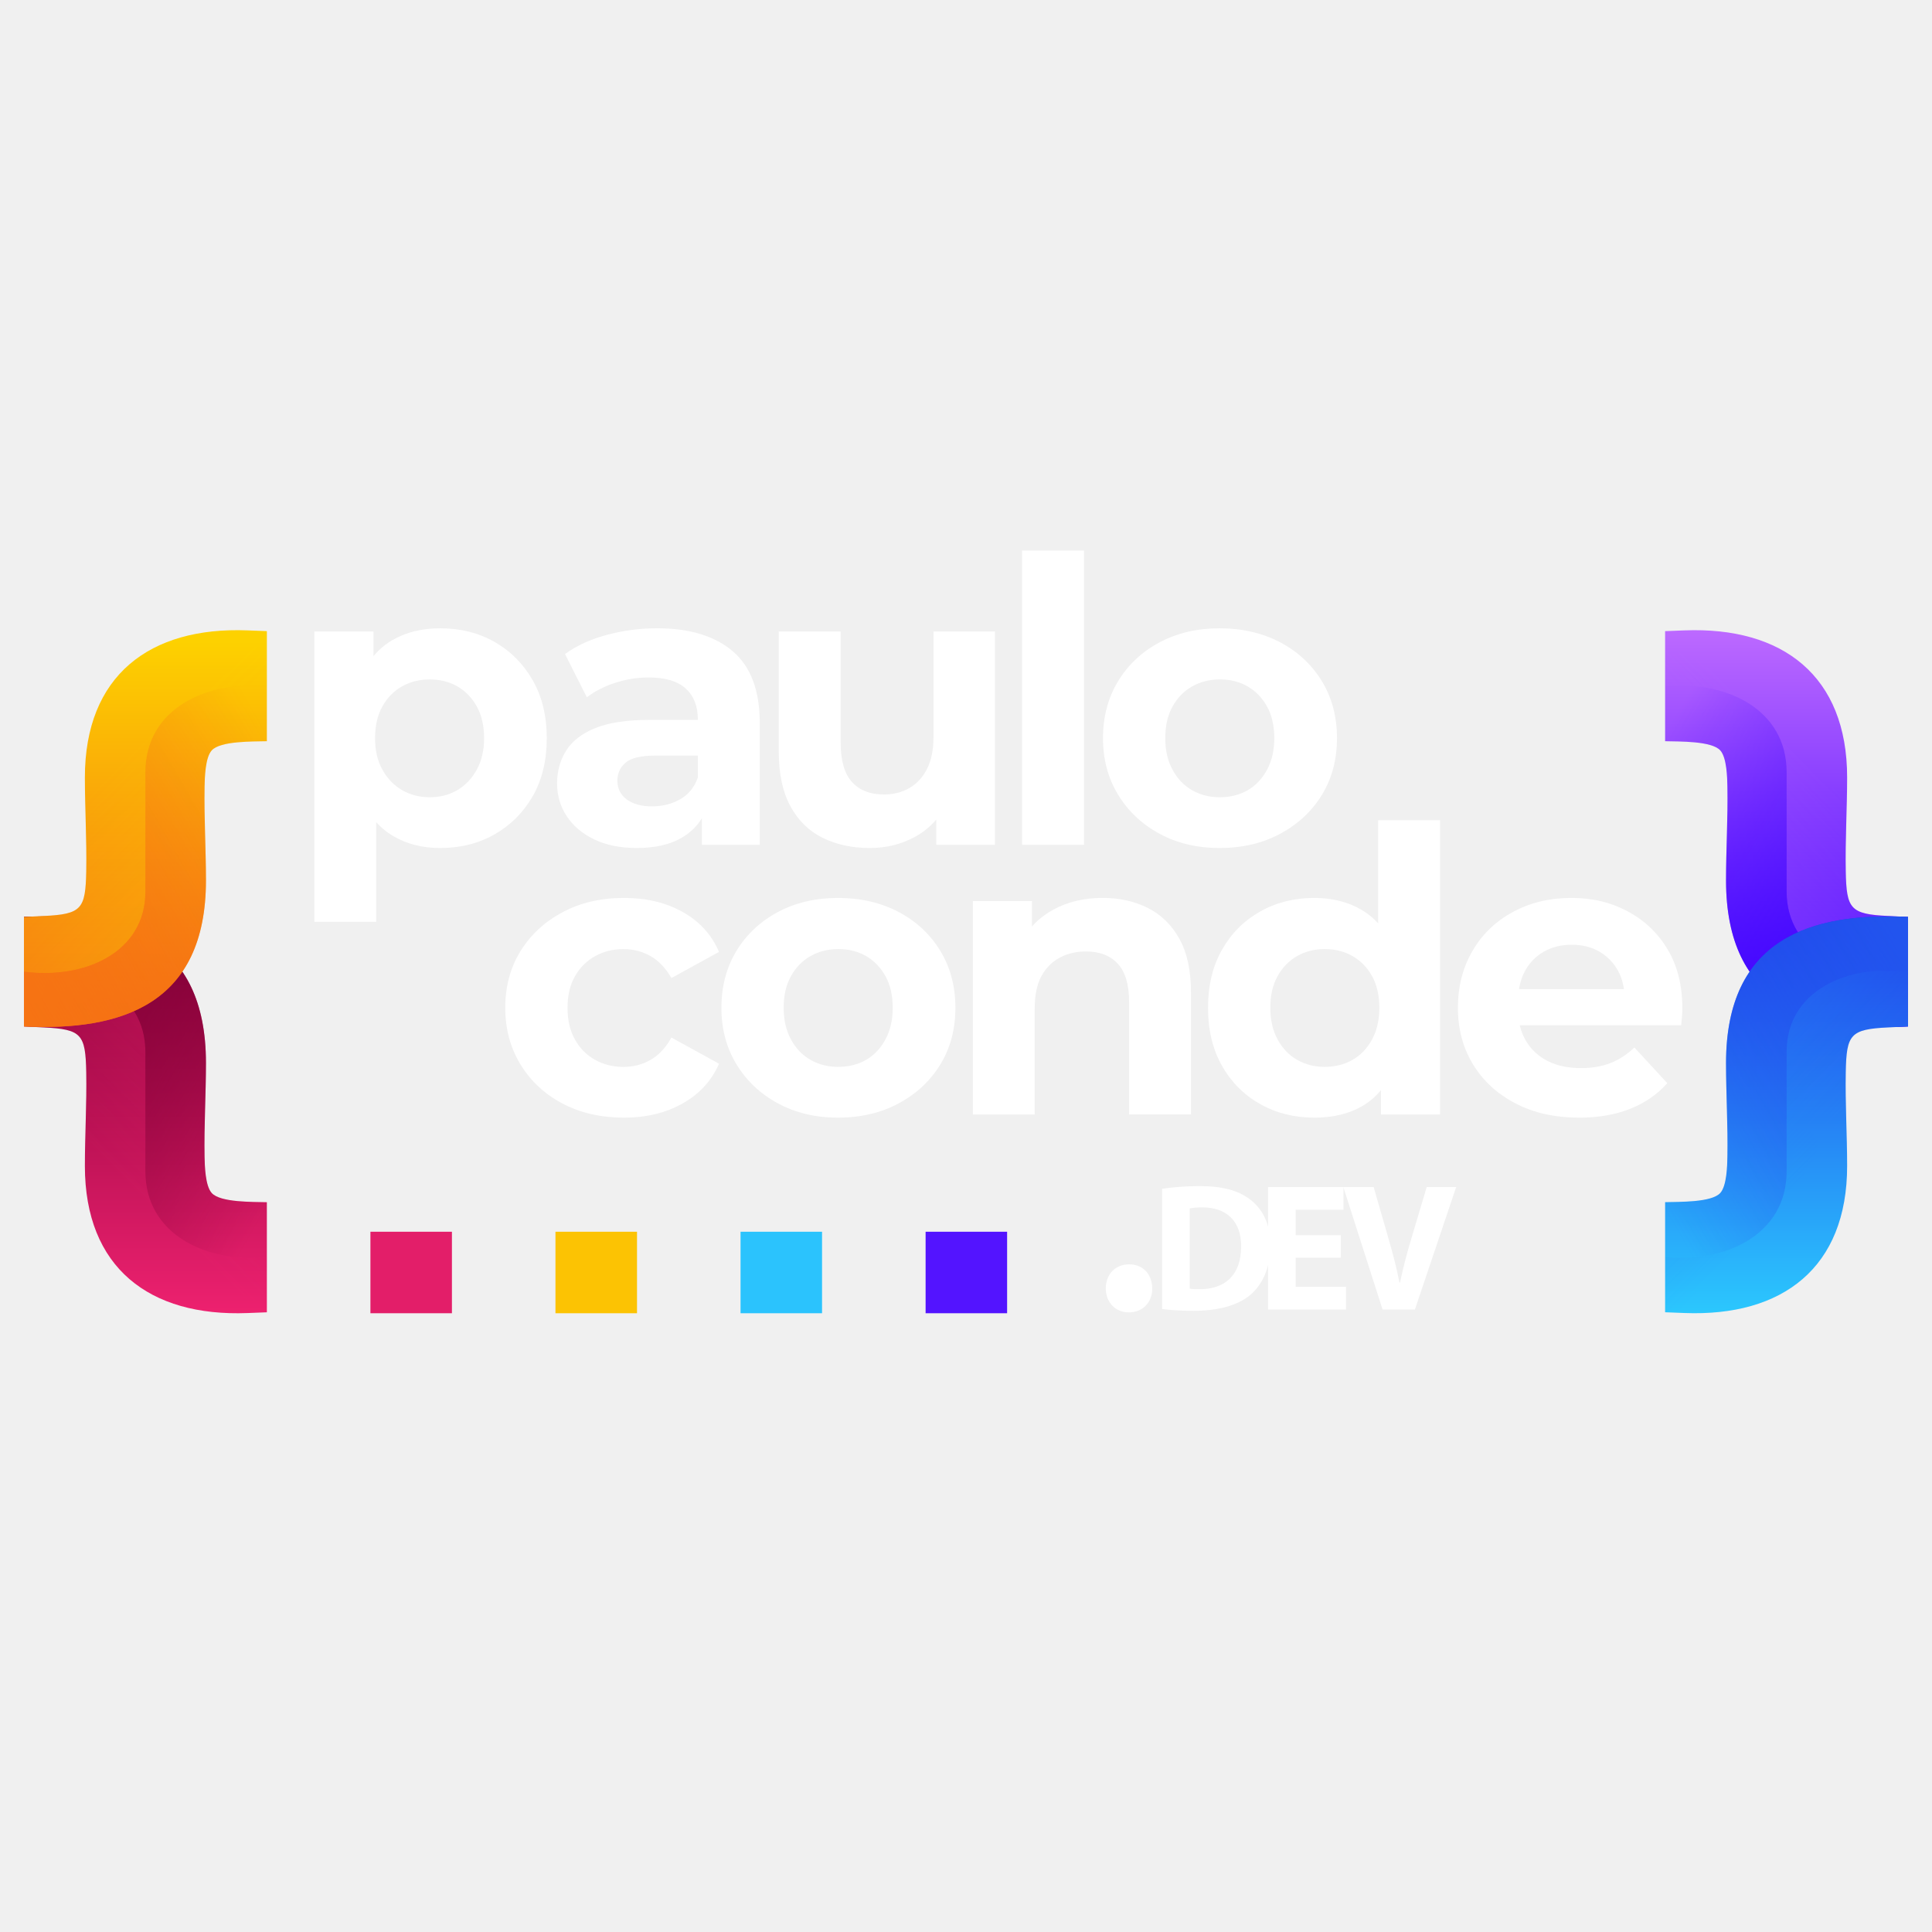
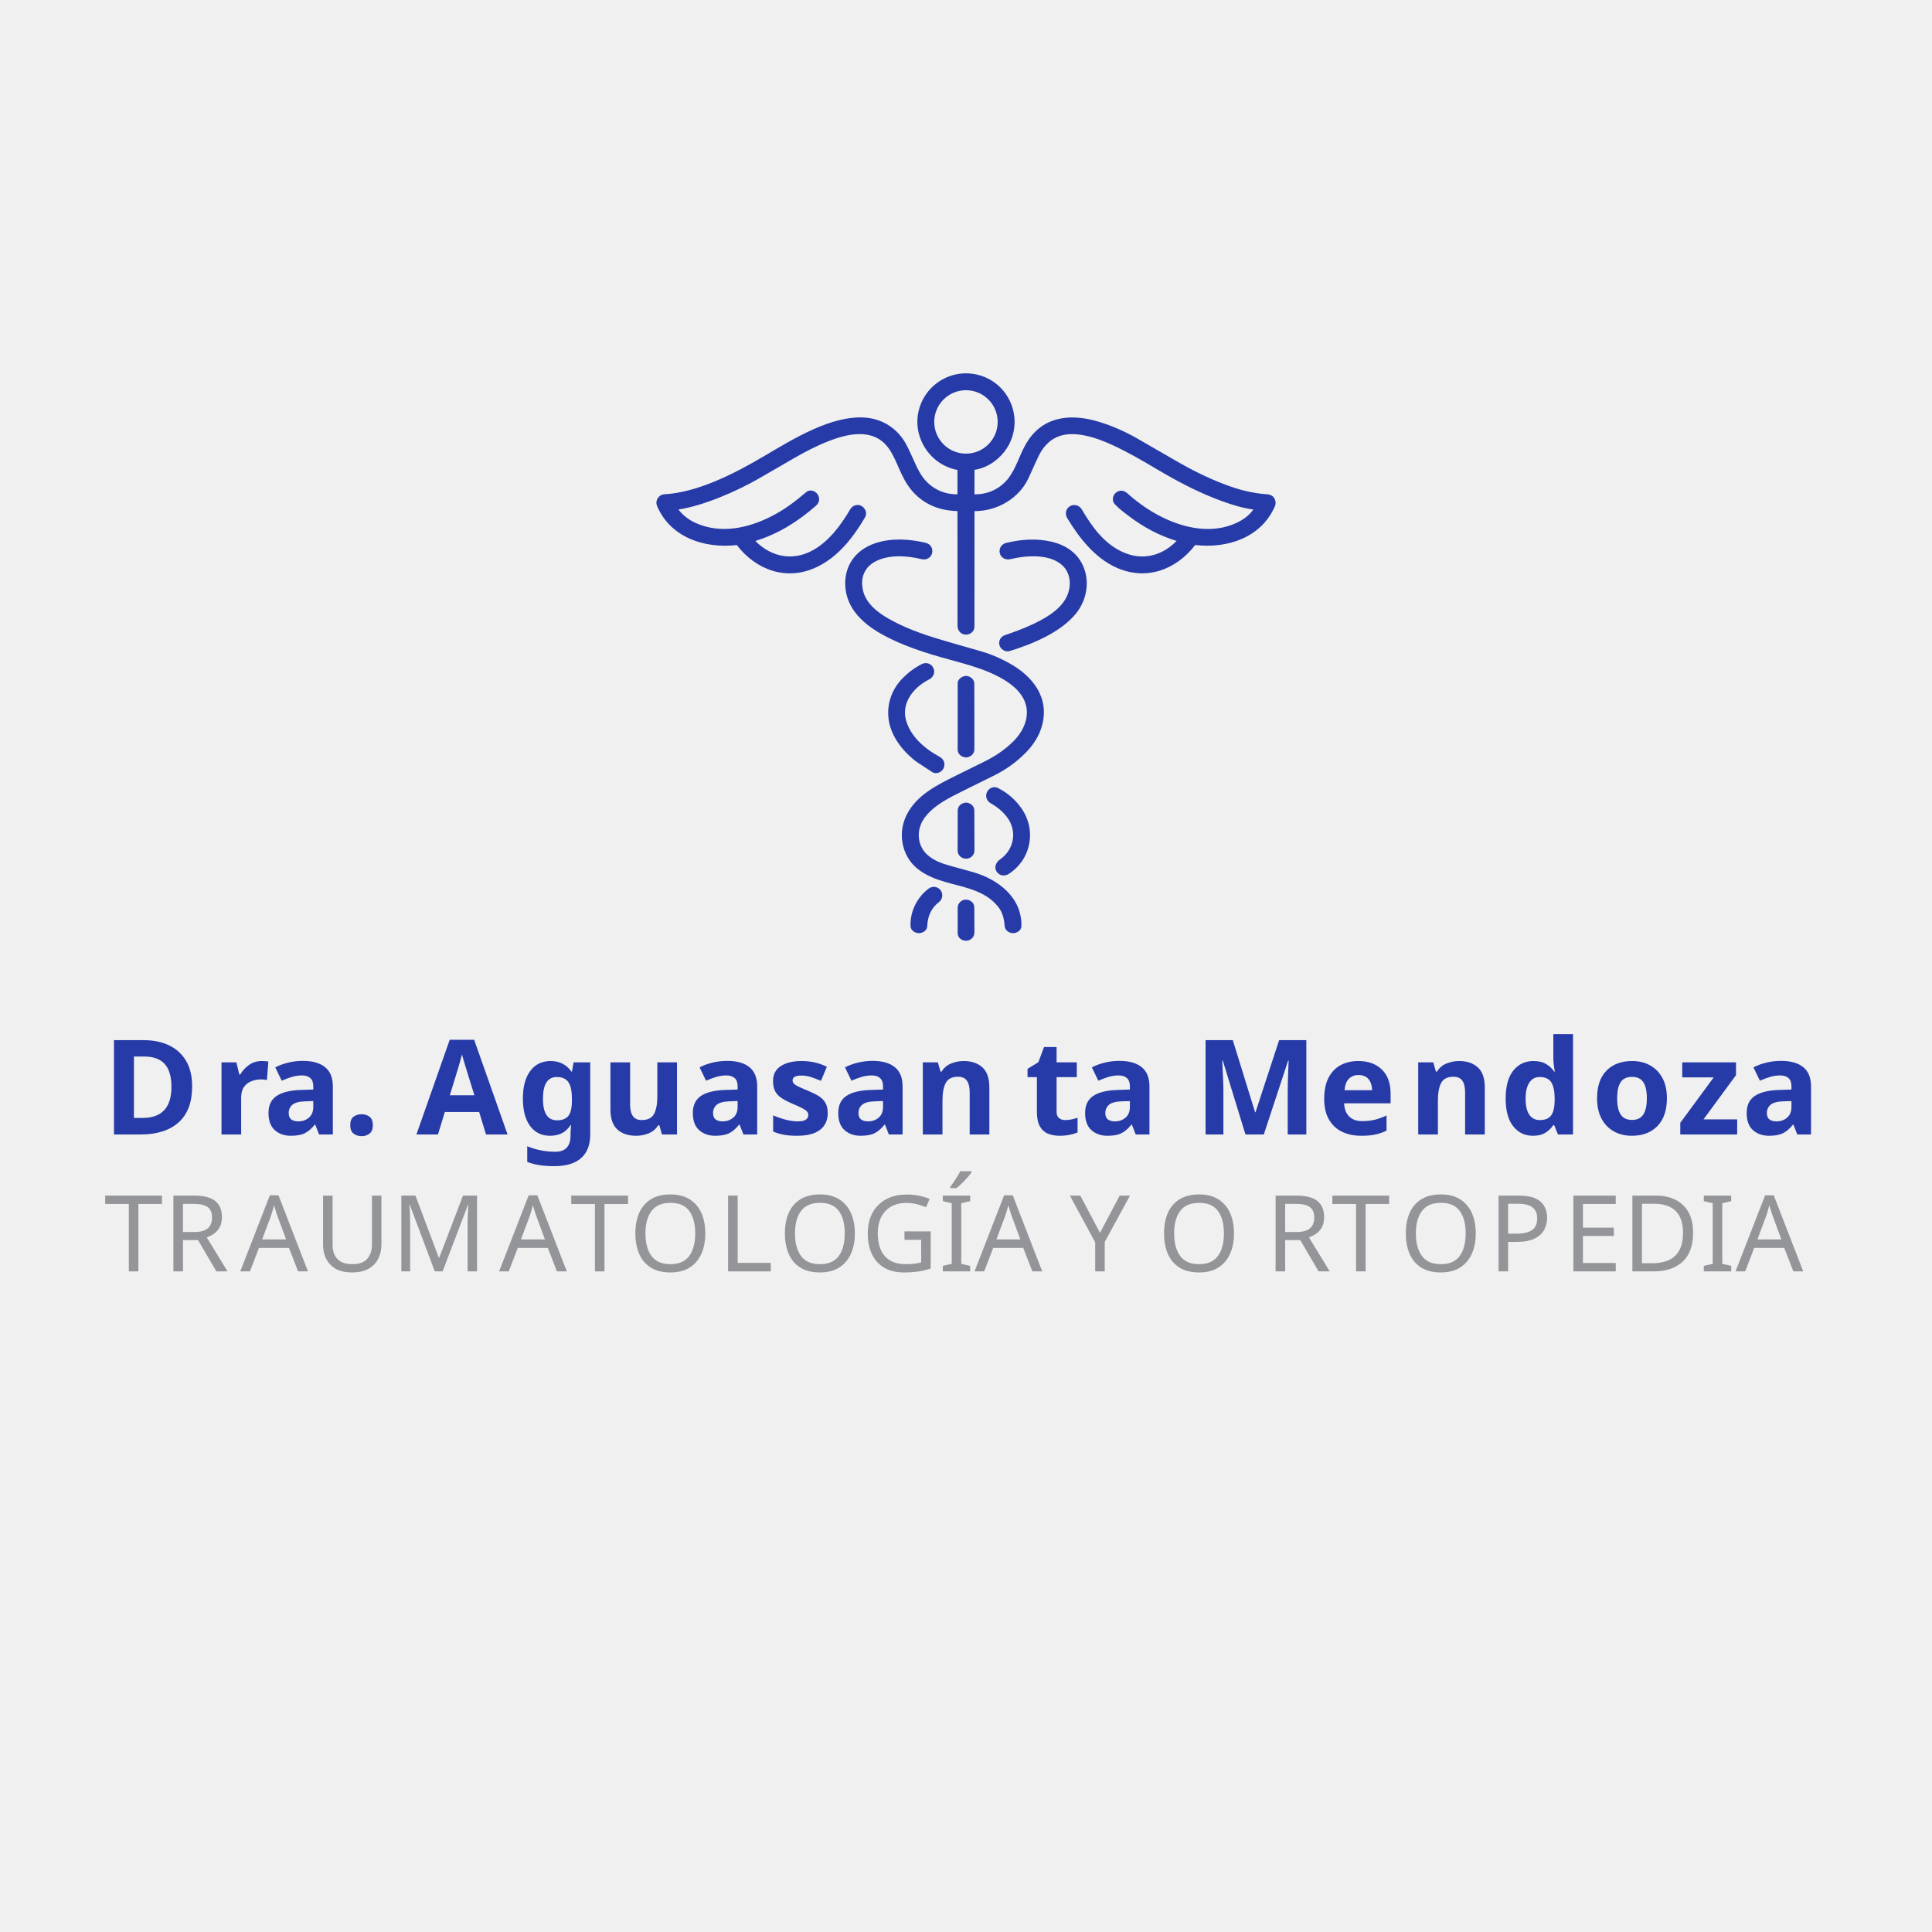
- <svg xmlns="http://www.w3.org/2000/svg" xmlns:xlink="http://www.w3.org/1999/xlink" id="Layer_1" data-name="Layer 1" viewBox="0 0 1080 1080">
+ <svg xmlns="http://www.w3.org/2000/svg" id="Layer_1" data-name="Layer 1" viewBox="0 0 1080 1080">
  <defs>
    <style>
      .cls-1 {
-         mask: url(#mask);
+         fill: #939598;
+         font-family: Montserrat-Light, Montserrat;
+         font-size: 59.32px;
+         font-variation-settings: 'wght' 300;
+         font-weight: 300;
      }

      .cls-2 {
-         fill: #f67313;
+         font-family: Montserrat-Bold, Montserrat;
+         font-size: 73.83px;
+         font-variation-settings: 'wght' 700;
+         font-weight: 700;
      }

-       .cls-2, .cls-3, .cls-4, .cls-5, .cls-6, .cls-7, .cls-8, .cls-9 {
-         fill-rule: evenodd;
+       .cls-2, .cls-3 {
+         fill: #263ba8;
+       }
+ 
+       .cls-4 {
+         letter-spacing: 0em;
+       }
+ 
+       .cls-5 {
+         letter-spacing: -.02em;
+       }
+ 
+       .cls-6 {
+         letter-spacing: -.02em;
+       }
+ 
+       .cls-7 {
+         letter-spacing: -.01em;
+       }
+ 
+       .cls-8 {
+         letter-spacing: -.03em;
+       }
+ 
+       .cls-9 {
+         letter-spacing: -.04em;
      }

      .cls-10 {
-         fill: #2bc3fd;
+         letter-spacing: 0em;
      }

      .cls-11 {
-         fill: url(#linear-gradient-8);
+         letter-spacing: 0em;
      }

      .cls-12 {
-         fill: url(#linear-gradient-7);
+         letter-spacing: -.01em;
      }

      .cls-13 {
-         fill: url(#linear-gradient-5);
+         letter-spacing: 0em;
      }

      .cls-14 {
-         fill: url(#linear-gradient-6);
-       }
- 
-       .cls-15 {
-         fill: url(#linear-gradient-9);
-       }
- 
-       .cls-16 {
-         fill: url(#linear-gradient-4);
-       }
- 
-       .cls-17 {
-         fill: url(#linear-gradient-3);
-       }
- 
-       .cls-18 {
-         fill: url(#linear-gradient-2);
-       }
- 
-       .cls-19 {
-         fill: url(#linear-gradient);
-       }
- 
-       .cls-20 {
-         mask: url(#mask-2);
-       }
- 
-       .cls-21 {
-         mask: url(#mask-3);
-       }
- 
-       .cls-22 {
-         mask: url(#mask-4);
-       }
- 
-       .cls-23 {
-         mask: url(#mask-5);
-       }
- 
-       .cls-24 {
-         mask: url(#mask-7);
-       }
- 
-       .cls-25 {
-         mask: url(#mask-6);
-       }
- 
-       .cls-26 {
-         mask: url(#mask-1);
-       }
- 
-       .cls-3 {
-         fill: #830037;
-       }
- 
-       .cls-4 {
-         fill: #2684f5;
-       }
- 
-       .cls-27 {
-         clip-path: url(#clippath-1);
-       }
- 
-       .cls-28 {
-         clip-path: url(#clippath-3);
-       }
- 
-       .cls-29 {
-         clip-path: url(#clippath-2);
-       }
- 
-       .cls-30 {
-         fill: #fcc303;
-       }
- 
-       .cls-31 {
-         fill: #fff;
-       }
- 
-       .cls-32 {
-         clip-rule: evenodd;
-         fill: none;
-       }
- 
-       .cls-33 {
-         fill: url(#linear-gradient-10);
-       }
- 
-       .cls-34 {
-         fill: url(#linear-gradient-11);
-       }
- 
-       .cls-35 {
-         fill: url(#linear-gradient-12);
-       }
- 
-       .cls-5 {
-         fill: #eb206e;
-       }
- 
-       .cls-36 {
-         fill: #e31e69;
-       }
- 
-       .cls-6 {
-         fill: #25e;
-       }
- 
-       .cls-7 {
-         fill: #4004ff;
-       }
- 
-       .cls-8 {
-         fill: #b866ff;
-       }
- 
-       .cls-37 {
-         fill: #5314ff;
-       }
- 
-       .cls-38 {
-         clip-path: url(#clippath);
-       }
- 
-       .cls-9 {
-         fill: #fdd000;
+         letter-spacing: 0em;
      }
    </style>
-     <clipPath id="clippath">
-       <path class="cls-32" d="M13.39,512.58v61.22l11.08.54c21.22,1.01,23.33,3.87,23.74,25.06.31,17.34-.76,34.99-.76,52.42,0,56.82,36.12,84.32,90.96,82.18l10.77-.42v-61.54c-7.82-.23-26.04.25-30.86-5.17-3.61-4.06-3.85-15.16-3.97-20.22-.31-17.33.78-34.99.78-52.42,0-69.46-47.42-84.28-101.74-81.65" />
-     </clipPath>
-     <linearGradient id="linear-gradient" x1="-1259.2" y1="586.36" x2="-1259.2" y2="366.56" gradientTransform="translate(-1177.91 1100.66) rotate(-180)" gradientUnits="userSpaceOnUse">
-       <stop offset="0" stop-color="#820036" />
-       <stop offset="1" stop-color="#ed216f" />
-     </linearGradient>
-     <linearGradient id="linear-gradient-2" x1="-1517.02" y1="1001.93" x2="-1337.27" y2="822.18" gradientTransform="translate(-1273.92 1478.39) rotate(-180)" gradientUnits="userSpaceOnUse">
-       <stop offset="0" stop-color="#fff" />
-       <stop offset="1" stop-color="#000" />
-     </linearGradient>
-     <mask id="mask" x="13.39" y="542.42" width="135.79" height="191.69" maskUnits="userSpaceOnUse">
-       <rect class="cls-18" x="13.39" y="542.42" width="135.79" height="191.69" />
-     </mask>
-     <linearGradient id="linear-gradient-3" x1="-1264.51" y1="920.9" x2="-1435.99" y2="821.96" gradientTransform="translate(-1273.92 1476.31) rotate(-180)" xlink:href="#linear-gradient-2" />
-     <mask id="mask-1" x="13.39" y="512.29" width="135.79" height="190.9" maskUnits="userSpaceOnUse">
-       <rect class="cls-17" x="13.39" y="512.29" width="135.79" height="190.9" />
-     </mask>
-     <clipPath id="clippath-1">
-       <path class="cls-32" d="M13.39,573.8v-61.22l11.08-.54c21.22-1.01,23.33-3.88,23.74-25.05.31-17.34-.76-35-.76-52.42,0-56.83,36.12-84.33,90.96-82.18l10.77.42v61.53c-7.82.23-26.04-.25-30.86,5.17-3.61,4.05-3.85,15.16-3.97,20.2-.31,17.34.78,35,.78,52.42,0,69.47-47.42,84.29-101.74,81.65" />
-     </clipPath>
-     <linearGradient id="linear-gradient-4" x1="-1259.2" y1="526.59" x2="-1259.2" y2="742.19" gradientTransform="translate(-1177.91 1100.66) rotate(-180)" gradientUnits="userSpaceOnUse">
-       <stop offset="0" stop-color="#f56b15" />
-       <stop offset="1" stop-color="#fdd100" />
-     </linearGradient>
-     <linearGradient id="linear-gradient-5" x1="-1517.05" y1="855.46" x2="-1337.3" y2="1035.06" gradientTransform="translate(-1273.92 1465.28) rotate(-180)" xlink:href="#linear-gradient-2" />
-     <mask id="mask-2" x="13.39" y="352.27" width="135.79" height="191.68" maskUnits="userSpaceOnUse">
-       <rect class="cls-13" x="13.39" y="352.27" width="135.79" height="191.68" />
-     </mask>
-     <linearGradient id="linear-gradient-6" x1="-1264.5" y1="936.44" x2="-1435.99" y2="1035.39" gradientTransform="translate(-1273.92 1467.41) rotate(-180)" xlink:href="#linear-gradient-2" />
-     <mask id="mask-3" x="13.39" y="383.18" width="135.79" height="190.91" maskUnits="userSpaceOnUse">
-       <rect class="cls-14" x="13.39" y="383.18" width="135.79" height="190.91" />
-     </mask>
-     <clipPath id="clippath-2">
-       <path class="cls-32" d="M1066.61,573.8v-61.22l-11.09-.54c-21.23-1.02-23.34-3.88-23.73-25.06-.33-17.34.77-35,.77-52.41,0-56.83-36.12-84.33-90.97-82.18l-10.78.42v61.53c7.81.23,26.05-.25,30.87,5.17,3.61,4.05,3.86,15.16,3.95,20.2.33,17.34-.77,35-.77,52.42,0,69.47,47.43,84.29,101.74,81.65" />
-     </clipPath>
-     <linearGradient id="linear-gradient-7" x1="-2176.62" y1="526.45" x2="-2176.62" y2="747.71" gradientTransform="translate(-1177.91 1100.66) rotate(-180)" gradientUnits="userSpaceOnUse">
-       <stop offset="0" stop-color="#3a00ff" />
-       <stop offset="1" stop-color="#bc69ff" />
-     </linearGradient>
-     <linearGradient id="linear-gradient-8" x1="-2038.68" y1="855.45" x2="-2218.44" y2="1035.07" gradientTransform="translate(-1201.82 1465.28) rotate(-180)" xlink:href="#linear-gradient-2" />
-     <mask id="mask-4" x="930.81" y="352.26" width="135.79" height="191.69" maskUnits="userSpaceOnUse">
-       <rect class="cls-11" x="930.81" y="352.26" width="135.79" height="191.68" />
-     </mask>
-     <linearGradient id="linear-gradient-9" x1="-2291.23" y1="936.45" x2="-2119.74" y2="1035.4" gradientTransform="translate(-1201.82 1467.41) rotate(-180)" xlink:href="#linear-gradient-2" />
-     <mask id="mask-5" x="930.81" y="383.17" width="135.79" height="190.91" maskUnits="userSpaceOnUse">
-       <rect class="cls-15" x="930.81" y="383.18" width="135.79" height="190.91" />
-     </mask>
-     <clipPath id="clippath-3">
-       <path class="cls-32" d="M1066.61,512.58v61.22l-11.09.53c-21.23,1.01-23.34,3.88-23.73,25.06-.33,17.34.77,35,.77,52.42,0,56.82-36.12,84.32-90.97,82.17l-10.78-.42v-61.55c7.81-.23,26.05.26,30.87-5.16,3.61-4.06,3.86-15.17,3.95-20.22.33-17.34-.77-34.99-.77-52.42,0-69.46,47.43-84.3,101.74-81.65" />
-     </clipPath>
-     <linearGradient id="linear-gradient-10" x1="-2176.62" y1="613.64" x2="-2176.62" y2="350.17" gradientTransform="translate(-1177.91 1100.66) rotate(-180)" gradientUnits="userSpaceOnUse">
-       <stop offset="0" stop-color="#1e27e8" />
-       <stop offset="1" stop-color="#2cd2ff" />
-     </linearGradient>
-     <linearGradient id="linear-gradient-11" x1="-2291.23" y1="920.91" x2="-2119.74" y2="821.96" gradientTransform="translate(-1201.82 1476.31) rotate(-180)" xlink:href="#linear-gradient-2" />
-     <mask id="mask-6" x="930.81" y="512.28" width="135.79" height="190.91" maskUnits="userSpaceOnUse">
-       <rect class="cls-34" x="930.81" y="512.28" width="135.79" height="190.91" />
-     </mask>
-     <linearGradient id="linear-gradient-12" x1="-2038.73" y1="1001.93" x2="-2218.48" y2="822.18" gradientTransform="translate(-1201.82 1478.39) rotate(-180)" xlink:href="#linear-gradient-2" />
-     <mask id="mask-7" x="930.81" y="542.42" width="135.79" height="191.69" maskUnits="userSpaceOnUse">
-       <rect class="cls-35" x="930.81" y="542.42" width="135.79" height="191.69" />
-     </mask>
  </defs>
-   <g>
-     <path class="cls-31" d="M175.73,515.28v-162.29h33.03v24.39l-.67,35.47,2.22,35.25v67.18h-34.59ZM246.01,474.04c-9.9,0-18.62-2.22-26.16-6.65-7.54-4.43-13.41-11.2-17.62-20.29s-6.32-20.58-6.32-34.47,2-25.57,5.99-34.59c3.99-9.01,9.79-15.74,17.4-20.17,7.61-4.43,16.52-6.65,26.72-6.65,11.38,0,21.54,2.55,30.48,7.65,8.94,5.1,16.04,12.23,21.28,21.39,5.24,9.17,7.87,19.95,7.87,32.37s-2.63,23.39-7.87,32.48c-5.25,9.09-12.34,16.18-21.28,21.28-8.94,5.1-19.1,7.65-30.48,7.65ZM240.25,445.66c5.76,0,10.9-1.33,15.41-3.99,4.51-2.66,8.13-6.46,10.86-11.42,2.73-4.95,4.1-10.83,4.1-17.62s-1.37-12.86-4.1-17.74c-2.74-4.88-6.36-8.61-10.86-11.2-4.51-2.58-9.64-3.88-15.41-3.88s-10.94,1.3-15.52,3.88c-4.58,2.59-8.24,6.32-10.97,11.2-2.74,4.88-4.1,10.79-4.1,17.74s1.36,12.67,4.1,17.62c2.73,4.95,6.39,8.76,10.97,11.42,4.58,2.66,9.75,3.99,15.52,3.99Z" />
-     <path class="cls-31" d="M355.97,474.04c-9.17,0-17.07-1.59-23.72-4.77-6.65-3.18-11.79-7.5-15.41-12.97-3.62-5.47-5.43-11.6-5.43-18.4s1.74-13.12,5.21-18.51c3.47-5.39,8.98-9.57,16.52-12.53,7.54-2.96,17.44-4.43,29.71-4.43h31.48v19.95h-27.93c-8.13,0-13.71,1.33-16.74,3.99-3.03,2.66-4.54,5.99-4.54,9.98,0,4.43,1.74,7.95,5.21,10.53,3.47,2.59,8.16,3.88,14.08,3.88s11.2-1.33,15.85-3.99c4.66-2.66,7.94-6.72,9.87-12.19l5.32,16.18c-2.52,7.39-7.09,13.12-13.75,17.18-6.65,4.07-15.22,6.1-25.72,6.1ZM392.33,472.27v-23.28l-2.22-5.1v-41.68c0-7.39-2.26-13.15-6.76-17.29-4.51-4.14-11.42-6.21-20.73-6.21-6.36,0-12.6,1-18.73,2.99-6.13,2-11.42,4.69-15.85,8.09l-12.19-24.17c6.5-4.73,14.33-8.31,23.5-10.75,9.16-2.44,18.47-3.66,27.93-3.66,18.18,0,32.29,4.29,42.35,12.86,10.05,8.57,15.08,21.95,15.08,40.13v68.06h-32.37Z" />
-     <path class="cls-31" d="M486.33,474.04c-10.05,0-18.92-1.92-26.6-5.76-7.69-3.84-13.67-9.75-17.96-17.74-4.29-7.98-6.43-18.03-6.43-30.15v-67.4h34.59v62.08c0,10.05,2.11,17.4,6.32,22.06,4.21,4.66,10.16,6.98,17.85,6.98,5.32,0,10.05-1.18,14.19-3.55,4.14-2.36,7.43-5.91,9.87-10.64,2.44-4.73,3.66-10.64,3.66-17.74v-59.19h34.36v119.28h-32.81v-33.03l5.99,9.75c-4.14,8.28-10.05,14.52-17.74,18.73-7.69,4.21-16.11,6.32-25.27,6.32Z" />
-     <path class="cls-31" d="M571.35,472.27v-164.5h34.59v164.5h-34.59Z" />
-     <path class="cls-31" d="M681.76,474.04c-12.56,0-23.76-2.66-33.59-7.98-9.83-5.32-17.55-12.6-23.17-21.84-5.62-9.24-8.42-19.77-8.42-31.59s2.81-22.58,8.42-31.81c5.62-9.23,13.34-16.48,23.17-21.73,9.83-5.24,21.02-7.87,33.59-7.87s24.02,2.63,33.92,7.87c9.9,5.25,17.66,12.49,23.28,21.73,5.62,9.24,8.42,19.84,8.42,31.81s-2.81,22.54-8.42,31.7c-5.62,9.17-13.38,16.41-23.28,21.73-9.9,5.32-21.21,7.98-33.92,7.98ZM681.76,445.66c5.91,0,11.12-1.29,15.63-3.88,4.51-2.58,8.13-6.39,10.86-11.42,2.73-5.02,4.1-10.94,4.1-17.74s-1.37-12.86-4.1-17.74c-2.74-4.88-6.36-8.61-10.86-11.2-4.51-2.58-9.64-3.88-15.41-3.88s-10.94,1.3-15.52,3.88c-4.58,2.59-8.24,6.32-10.97,11.2-2.74,4.88-4.1,10.79-4.1,17.74s1.36,12.71,4.1,17.74c2.73,5.03,6.39,8.83,10.97,11.42,4.58,2.59,9.68,3.88,15.3,3.88Z" />
-   </g>
-   <g>
-     <path class="cls-31" d="M348.73,624.77c-12.86,0-24.28-2.62-34.25-7.87-9.98-5.24-17.81-12.53-23.5-21.84-5.69-9.31-8.54-19.88-8.54-31.7s2.84-22.54,8.54-31.7c5.69-9.16,13.52-16.41,23.5-21.73s21.39-7.98,34.25-7.98,23.54,2.63,32.92,7.87c9.38,5.25,16.15,12.68,20.29,22.28l-26.6,14.63c-3.25-5.62-7.17-9.72-11.75-12.3-4.58-2.58-9.61-3.88-15.08-3.88-5.76,0-11.01,1.3-15.74,3.88-4.73,2.59-8.5,6.32-11.31,11.2-2.81,4.88-4.21,10.79-4.21,17.74s1.4,12.9,4.21,17.85c2.81,4.95,6.58,8.72,11.31,11.31,4.73,2.59,9.98,3.88,15.74,3.88,5.47,0,10.49-1.29,15.08-3.88,4.58-2.58,8.5-6.76,11.75-12.53l26.6,14.63c-4.14,9.46-10.9,16.85-20.29,22.17-9.39,5.32-20.36,7.98-32.92,7.98Z" />
-     <path class="cls-31" d="M468.45,624.77c-12.56,0-23.76-2.66-33.59-7.98-9.83-5.32-17.55-12.6-23.17-21.84-5.62-9.24-8.42-19.77-8.42-31.59s2.81-22.58,8.42-31.81c5.62-9.23,13.34-16.48,23.17-21.73,9.83-5.24,21.02-7.87,33.59-7.87s24.02,2.63,33.92,7.87c9.9,5.25,17.66,12.49,23.28,21.73,5.62,9.24,8.42,19.84,8.42,31.81s-2.81,22.54-8.42,31.7c-5.62,9.17-13.38,16.41-23.28,21.73-9.9,5.32-21.21,7.98-33.92,7.98ZM468.45,596.39c5.91,0,11.12-1.29,15.63-3.88,4.51-2.58,8.13-6.39,10.86-11.42,2.73-5.02,4.1-10.94,4.1-17.74s-1.37-12.86-4.1-17.74c-2.74-4.88-6.36-8.61-10.86-11.2-4.51-2.58-9.64-3.88-15.41-3.88s-10.94,1.3-15.52,3.88c-4.58,2.59-8.24,6.32-10.97,11.2-2.74,4.88-4.1,10.79-4.1,17.74s1.36,12.71,4.1,17.74c2.73,5.03,6.39,8.83,10.97,11.42,4.58,2.59,9.68,3.88,15.3,3.88Z" />
-     <path class="cls-31" d="M543.83,623v-119.28h33.03v33.03l-6.21-9.98c4.29-7.98,10.42-14.11,18.4-18.4,7.98-4.29,17.07-6.43,27.27-6.43,9.46,0,17.92,1.88,25.38,5.65,7.46,3.77,13.34,9.53,17.63,17.29,4.29,7.76,6.43,17.7,6.43,29.82v68.28h-34.59v-62.96c0-9.61-2.11-16.7-6.32-21.28-4.21-4.58-10.16-6.87-17.85-6.87-5.47,0-10.39,1.19-14.74,3.55-4.36,2.37-7.76,5.84-10.2,10.42-2.44,4.58-3.66,10.64-3.66,18.18v58.97h-34.59Z" />
-     <path class="cls-31" d="M734.71,624.77c-11.23,0-21.36-2.55-30.37-7.65-9.02-5.1-16.11-12.23-21.28-21.39-5.18-9.16-7.76-19.95-7.76-32.37s2.58-23.2,7.76-32.37c5.17-9.16,12.27-16.29,21.28-21.39,9.01-5.1,19.14-7.65,30.37-7.65,10.05,0,18.84,2.22,26.38,6.65,7.54,4.43,13.38,11.16,17.51,20.17,4.14,9.02,6.21,20.55,6.21,34.59s-2,25.42-5.99,34.59c-3.99,9.17-9.72,15.93-17.18,20.29-7.46,4.36-16.44,6.54-26.94,6.54ZM740.48,596.39c5.76,0,10.94-1.29,15.52-3.88,4.58-2.58,8.24-6.39,10.97-11.42,2.73-5.02,4.1-10.94,4.1-17.74s-1.37-12.86-4.1-17.74c-2.74-4.88-6.39-8.61-10.97-11.2-4.58-2.58-9.75-3.88-15.52-3.88s-10.72,1.3-15.3,3.88c-4.58,2.59-8.24,6.32-10.97,11.2-2.74,4.88-4.1,10.79-4.1,17.74s1.36,12.71,4.1,17.74c2.73,5.03,6.39,8.83,10.97,11.42,4.58,2.59,9.68,3.88,15.3,3.88ZM771.96,623v-24.39l.67-35.47-2.22-35.25v-69.39h34.59v164.5h-33.03Z" />
-     <path class="cls-31" d="M882.81,624.77c-13.6,0-25.5-2.66-35.69-7.98s-18.11-12.6-23.72-21.84c-5.62-9.24-8.42-19.77-8.42-31.59s2.7-22.39,8.09-31.7c5.39-9.31,12.93-16.59,22.61-21.84,9.68-5.24,20.58-7.87,32.7-7.87s22.21,2.52,31.59,7.54c9.38,5.03,16.81,12.12,22.28,21.28,5.47,9.17,8.2,20.17,8.2,33.03,0,1.33-.08,2.85-.22,4.54-.15,1.7-.3,3.29-.44,4.77h-96.88v-20.17h78.7l-13.52,5.99c.15-6.21-1.04-11.6-3.55-16.18-2.52-4.58-5.99-8.17-10.42-10.75-4.43-2.58-9.61-3.88-15.52-3.88s-11.12,1.3-15.63,3.88c-4.51,2.59-8.02,6.21-10.53,10.86-2.51,4.66-3.77,10.16-3.77,16.52v5.32c0,6.65,1.48,12.42,4.43,17.29,2.96,4.88,7.02,8.61,12.19,11.2,5.17,2.59,11.38,3.88,18.62,3.88,6.21,0,11.71-.96,16.52-2.88,4.8-1.92,9.2-4.8,13.19-8.65l18.4,19.95c-5.47,6.21-12.34,10.97-20.62,14.3-8.28,3.33-17.81,4.99-28.6,4.99Z" />
-   </g>
-   <g class="cls-38">
-     <rect class="cls-19" x="13.39" y="509.94" width="135.79" height="226.19" />
-   </g>
-   <g class="cls-1">
-     <path class="cls-5" d="M13.39,543.19c33.49-4.46,67.88,10.51,67.88,44.77v66.73c0,35.56,34.3,51.29,67.91,48.1v30.77l-10.77.42c-54.85,2.15-90.96-25.35-90.96-82.18,0-17.43,1.08-35.07.76-52.42-.41-21.19-2.52-24.05-23.74-25.06l-11.08-.54v-30.61Z" />
-   </g>
-   <g class="cls-26">
-     <path class="cls-3" d="M13.39,512.58v30.61c33.49-4.46,67.88,10.51,67.88,44.77v66.73c0,35.56,34.3,51.29,67.91,48.1v-30.77c-7.82-.23-26.04.25-30.86-5.17-3.61-4.06-3.85-15.16-3.97-20.22-.31-17.33.78-34.99.78-52.42,0-69.46-47.42-84.28-101.74-81.65" />
-   </g>
-   <g class="cls-27">
-     <rect class="cls-16" x="13.39" y="350.23" width="135.79" height="226.2" />
-   </g>
-   <g class="cls-20">
-     <path class="cls-9" d="M13.39,543.18c33.49,4.46,67.88-10.51,67.88-44.77v-66.73c0-35.55,34.3-51.28,67.91-48.09v-30.77l-10.77-.42c-54.85-2.15-90.96,25.35-90.96,82.18,0,17.43,1.08,35.08.76,52.42-.41,21.17-2.52,24.04-23.74,25.05l-11.08.54v30.6Z" />
-   </g>
-   <g class="cls-21">
-     <path class="cls-2" d="M13.39,573.8v-30.62c33.49,4.46,67.88-10.51,67.88-44.77v-66.73c0-35.55,34.3-51.28,67.91-48.09v30.76c-7.82.23-26.04-.25-30.86,5.17-3.61,4.05-3.85,15.16-3.97,20.2-.31,17.34.78,35,.78,52.42,0,69.47-47.42,84.29-101.74,81.65" />
-   </g>
-   <g class="cls-29">
-     <rect class="cls-12" x="930.81" y="350.23" width="135.79" height="226.2" />
-   </g>
-   <g class="cls-22">
-     <path class="cls-8" d="M1066.61,543.18c-33.49,4.46-67.87-10.51-67.87-44.77v-66.73c0-35.55-34.31-51.29-67.92-48.1v-30.76l10.78-.42c54.85-2.15,90.97,25.35,90.97,82.18,0,17.41-1.1,35.07-.77,52.41.4,21.18,2.5,24.04,23.73,25.06l11.09.54v30.6Z" />
-   </g>
-   <g class="cls-23">
-     <path class="cls-7" d="M1066.61,573.8v-30.62c-33.49,4.46-67.87-10.51-67.87-44.77v-66.73c0-35.55-34.31-51.29-67.92-48.1v30.77c7.81.23,26.05-.25,30.87,5.17,3.61,4.05,3.86,15.16,3.95,20.2.33,17.34-.77,35-.77,52.42,0,69.47,47.43,84.29,101.74,81.65" />
-   </g>
-   <g class="cls-28">
-     <rect class="cls-33" x="930.81" y="509.93" width="135.79" height="226.21" />
-   </g>
-   <g class="cls-25">
-     <path class="cls-6" d="M1066.61,512.58v30.6c-33.49-4.45-67.87,10.52-67.87,44.78v66.73c0,35.56-34.31,51.28-67.92,48.1v-30.77c7.81-.23,26.05.26,30.87-5.16,3.61-4.06,3.86-15.17,3.95-20.22.33-17.34-.77-34.99-.77-52.42,0-69.46,47.43-84.3,101.74-81.65" />
-   </g>
-   <g class="cls-24">
-     <path class="cls-4" d="M1066.61,543.18c-33.49-4.45-67.87,10.52-67.87,44.78v66.73c0,35.56-34.31,51.28-67.92,48.1v30.77l10.78.42c54.85,2.15,90.97-25.35,90.97-82.17,0-17.43-1.1-35.08-.77-52.42.4-21.18,2.5-24.05,23.73-25.06l11.09-.53v-30.62Z" />
-   </g>
-   <g>
-     <rect class="cls-37" x="517.42" y="688.55" width="45.56" height="45.56" />
-     <rect class="cls-10" x="413.97" y="688.55" width="45.56" height="45.56" />
-     <rect class="cls-30" x="310.51" y="688.55" width="45.58" height="45.56" />
-     <rect class="cls-36" x="207.07" y="688.55" width="45.56" height="45.56" />
-   </g>
-   <g>
-     <path class="cls-31" d="M618.15,720.27c0-7.98,5.37-13.5,13.06-13.5s12.77,5.37,12.92,13.5c0,7.69-5.23,13.35-13.21,13.35-7.4,0-12.77-5.66-12.77-13.35Z" />
-     <path class="cls-31" d="M649.61,664.56c5.69-.91,13.11-1.52,20.83-1.52,13.11,0,21.64,2.44,28.15,7.32,7.11,5.28,11.58,13.72,11.58,25.81,0,13.11-4.78,22.15-11.28,27.74-7.21,6-18.29,8.84-31.7,8.84-8.03,0-13.82-.51-17.58-1.02v-67.16ZM665.05,720.34c1.32.31,3.56.31,5.39.31,14.12.1,23.37-7.62,23.37-23.98,0-14.23-8.33-21.74-21.74-21.74-3.35,0-5.69.31-7.01.61v44.81Z" />
-     <path class="cls-31" d="M749.49,703.07h-25.2v16.26h28.15v12.7h-43.59v-68.48h42.17v12.7h-26.72v14.23h25.2v12.6Z" />
-     <path class="cls-31" d="M772.86,732.02l-21.95-68.48h16.97l8.33,28.96c2.34,8.23,4.47,15.95,6.1,24.49h.3c1.73-8.23,3.86-16.36,6.2-24.18l8.74-29.26h16.46l-23.06,68.48h-18.09Z" />
-   </g>
+   <path class="cls-3" d="M561.82,355.03c9.73-3.3,22.6-8.24,29.82-15.21,2.94-2.84,5.1-6.16,5.99-10.18,1.04-4.72.09-9.75-3.39-13.22-6.91-6.89-20-6.1-29.47-3.85-2.61.62-5.13-.75-5.82-3.11-.77-2.63.76-5.32,3.52-5.98,8.43-2.02,17-2.62,25.44-.65,7.4,1.73,13.92,5.89,17.23,12.83,4.32,9.07,2.53,19.74-3.79,27.46-8.49,10.37-24.16,16.92-36.97,20.83-2.51.77-5.07-1.17-5.64-3.2-.7-2.46.55-4.86,3.09-5.72ZM539.81,354.76c2.28.12,4.9-1.56,4.91-4.4l.03-64.64c12.78.06,25.07-7.25,30.22-18.54l5.18-11.34c2.33-5.12,5.87-9.57,11.15-11.72,9.11-3.72,21.48.48,30.48,4.63,8.66,3.99,16.6,8.59,24.82,13.48,11.92,7.08,23.95,13.42,37,18.1,5.69,2.04,11.07,3.68,17.07,4.51-2.44,3.29-5.64,5.68-9.41,7.43-12.23,5.69-25.98,3.72-38.24-1.6-8.49-3.69-16.01-8.81-22.88-14.97-2.04-1.83-4.62-1.87-6.52-.14-1.72,1.57-2.14,4.44-.44,6.29,2.41,2.62,5.13,4.56,7.97,6.72,8,6.09,16.62,10.74,26.57,13.81-8.19,8.46-19.11,11.1-29.86,6.34-10.52-4.66-17.38-14.13-23.05-23.83-1.45-2.48-4.36-3.3-6.7-1.92-2.28,1.35-2.97,4.24-1.49,6.7,6.64,11.04,15.39,22.13,27.21,27.52,16.54,7.55,33.4,1.63,44.3-12.53,18.22,2.12,37.05-4.25,44.57-21.74.72-1.68.33-3.45-.66-4.81-.9-1.23-2.31-1.73-4.05-1.84-8.13-.54-15.79-2.59-23.43-5.51-9.4-3.58-18.11-7.91-26.82-12.94l-21.65-12.5c-6.59-3.8-13.28-6.81-20.5-9.14-15.26-4.92-30.79-4.34-40.46,9.41-4.27,6.07-6.15,13.78-10.26,20.11-4.5,6.94-12,10.78-20.14,10.63l.04-13.67c5.09-.85,9.28-3.01,13.02-6.29,10.73-9.28,12.44-25.14,4.17-36.55-8.05-11.1-23.39-14.41-35.38-7.58-12.02,6.85-17.2,21.74-11.4,34.57,3.78,8.36,11.11,14.19,20.05,15.91v13.59c-8.34.19-15.99-3.96-20.43-11.1-3.19-5.12-5.09-11.04-8.42-17.13-4.59-8.39-12.86-13.84-22.46-14.62-19.02-1.54-40.58,11.98-56.96,21.62-16.31,9.61-36.9,20.23-55.75,21.25-1.61.09-2.92,1.18-3.58,2.27-.86,1.41-.89,2.96-.23,4.49,7.48,17.29,26.29,23.68,44.49,21.6,10.77,14.02,27.74,20.11,44.19,12.53,12.28-5.65,20.71-16.52,27.49-28.02,1.4-2.37.14-5.3-2.17-6.46-2.07-1.03-4.76-.32-6.1,1.95-5.27,8.91-11.82,17.87-20.95,22.92-11.12,6.16-23.11,3.88-32.1-5.21,13.13-4.05,23.79-10.91,33.85-19.66,2.07-1.8,2.43-4.48.74-6.7-1.25-1.64-4.17-2.66-6.15-.96-5.93,5.1-12,9.68-18.98,13.29-13.37,6.92-28.79,10.29-42.8,3.98-3.85-1.73-7.09-4.24-9.68-7.52,14.25-2.17,32.88-10.32,45.31-17.52l19.27-11.15c6.57-3.8,13.06-7.14,20.14-9.86,9.22-3.54,20.74-6.01,28.74.07,6.76,5.14,8.49,13.93,13.12,22.19,6.27,11.19,16.63,16.89,29.42,17.13l.03,63.94c0,2.88,1.76,4.98,4.54,5.12ZM557.71,235.86c0,9.79-7.94,17.73-17.73,17.73s-17.73-7.94-17.73-17.73,7.94-17.73,17.73-17.73,17.73,7.94,17.73,17.73ZM530.23,483.71c-4.14-1.15-8.1-2.71-11.42-5.51-6.31-5.32-6.79-14.42-1.99-21.03,5.1-7.01,14.04-11.37,21.89-15.25l17.08-8.45c6.46-3.19,12.16-7.29,17.26-12.37,4.41-4.39,7.75-9.39,9.42-15.38,4.33-15.57-4.99-27.73-18.43-35.08-4.84-2.65-9.71-4.85-15.03-6.38l-19.26-5.55c-10.47-3.02-20.63-6.3-30.25-11.34-9.05-4.75-17.81-11.1-17.57-21.91.11-4.86,2.62-8.88,6.8-11.26,7.66-4.38,18.05-3.67,26.66-1.58,2.63.64,5.17-1.12,5.67-3.41.58-2.67-.87-5.1-3.58-5.76-11.05-2.66-24.22-3.02-33.97,2.87-7.43,4.49-11.37,12.13-11.01,20.84.56,13.46,10.56,22.17,21.97,28.21,14.18,7.5,28.26,11.14,43.56,15.36,11.19,3.09,26.63,8.49,33.02,18,5.85,8.71,2.48,18.68-4.64,25.75-4.72,4.68-10.17,8.3-16.13,11.25l-14.83,7.32c-11.06,5.46-23.21,11.28-28.72,22.67-3.32,6.86-3.46,14.51-.38,21.45,4.52,10.17,15.13,14.12,25.57,16.83,9.89,2.57,20.1,4.93,26.41,13.37,2.26,3.03,3.01,6.62,3.29,10.31.19,2.48,2.53,3.98,4.81,3.96,1.89-.02,4.48-1.45,4.54-3.83.43-15.99-12.9-26.38-27.53-30.43l-13.23-3.66ZM506.48,402.71c-2.7-9.82,4.13-18.47,12.9-22.9,2.53-1.28,3.52-4.1,2.34-6.49s-4-3.33-6.39-2.11c-4.03,2.05-7.46,4.61-10.61,7.77-8.38,8.38-10.63,20.62-5.48,31.39,2.97,6.22,7.55,11.22,13.03,15.44l8.84,5.78c2.32,1.52,5.43-.01,6.39-2.21,1.11-2.54.11-5.09-2.43-6.44-8.18-4.37-16.13-11.37-18.57-20.23ZM570.82,451.61c-3.34-4.7-7.81-8.57-13.08-11.16-2.44-1.2-5.14.27-6.1,2.53-.9,2.11-.15,4.71,2.07,5.98,3.71,2.13,6.93,4.66,9.45,8.14,5.55,7.68,3.72,17.82-4.08,23.28-2.28,1.6-3.49,4.27-2.03,6.73,1.42,2.39,4.43,3.02,6.96,1.35,12.58-8.29,15.5-24.66,6.81-36.85ZM544.65,382.15c0-2.47-2.48-4.28-4.52-4.31-1.9-.03-4.78,1.59-4.78,4.03v37.23c0,2.64,2.57,4.33,4.77,4.3,2.12-.03,4.57-1.76,4.57-4.54l-.04-36.72ZM544.65,453.04c0-2.56-2.35-4.33-4.54-4.37-2.21-.04-4.73,1.7-4.73,4.29l-.06,22.49c0,2.75,2.35,4.6,4.79,4.57,2.4-.03,4.63-1.85,4.62-4.77l-.07-22.21ZM524.86,504.29c2.16-1.64,2.44-4.61.94-6.64s-4.44-2.61-6.68-.92c-6.51,4.93-10.42,12.74-10.13,20.98.09,2.55,2.73,3.99,4.85,3.93,2.06-.06,4.42-1.5,4.51-4.05.18-5.43,2.32-10.12,6.52-13.3ZM544.64,507.16c-.02-2.62-2.55-4.37-4.87-4.27-2.22.09-4.42,1.98-4.42,4.48v14.29c0,2.77,2.58,4.41,5.13,4.21,2.2-.17,4.25-2.04,4.23-4.8l-.08-13.91Z" />
+   <text class="cls-2" transform="translate(57.07 634.17)">
+     <tspan x="0" y="0">D</tspan>
+     <tspan class="cls-9" x="60.98" y="0">r</tspan>
+     <tspan x="89.93" y="0">a. </tspan>
+     <tspan class="cls-10" x="175.72" y="0">A</tspan>
+     <tspan x="231.9" y="0">guasan</tspan>
+     <tspan class="cls-6" x="515.63" y="0">t</tspan>
+     <tspan x="546.42" y="0">a Me</tspan>
+     <tspan class="cls-14" x="729.96" y="0">n</tspan>
+     <tspan x="781.28" y="0">d</tspan>
+     <tspan class="cls-13" x="832.37" y="0">o</tspan>
+     <tspan class="cls-4" x="880.21" y="0">za</tspan>
+   </text>
+   <text class="cls-1" transform="translate(58.2 710.71)">
+     <tspan x="0" y="0">TR</tspan>
+     <tspan class="cls-5" x="76.11" y="0">A</tspan>
+     <tspan x="117.04" y="0">UM</tspan>
+     <tspan class="cls-8" x="220.8" y="0">A</tspan>
+     <tspan class="cls-12" x="260.55" y="0">T</tspan>
+     <tspan x="293.35" y="0">O</tspan>
+     <tspan class="cls-7" x="343.07" y="0">L</tspan>
+     <tspan x="376.94" y="0">OGÍA Y O</tspan>
+     <tspan class="cls-11" x="649.12" y="0">RT</tspan>
+     <tspan x="724.04" y="0">O</tspan>
+     <tspan class="cls-11" x="773.76" y="0">P</tspan>
+     <tspan x="815.58" y="0">EDIA</tspan>
+   </text>
</svg>
